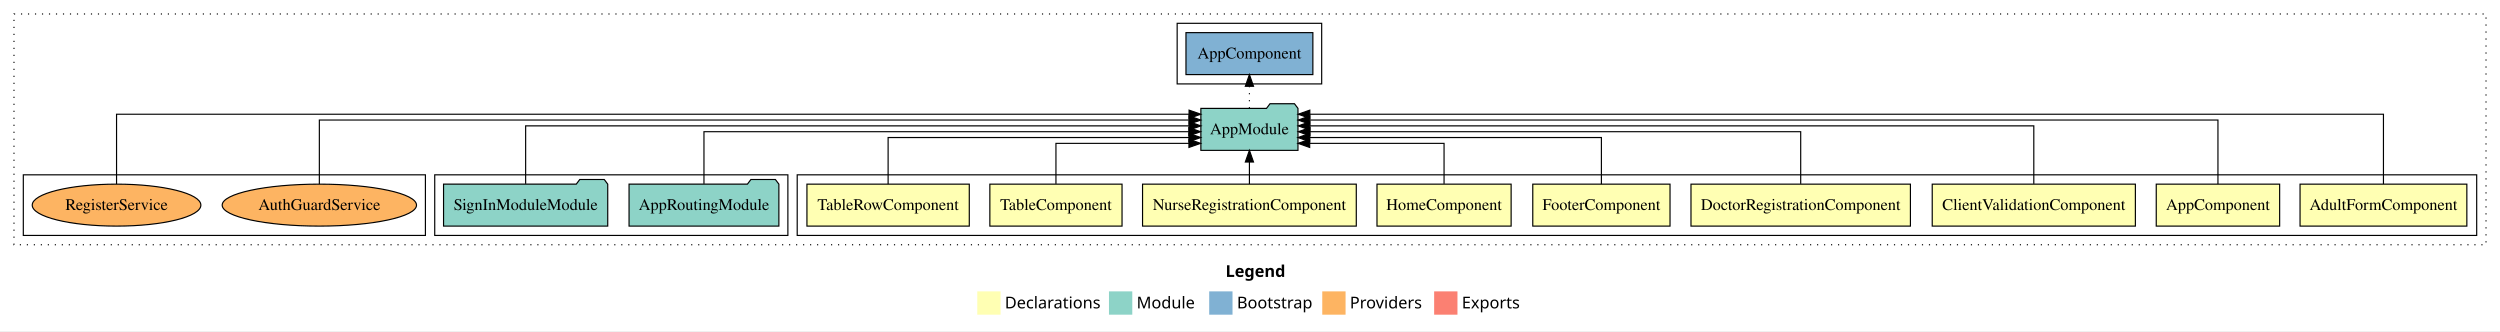
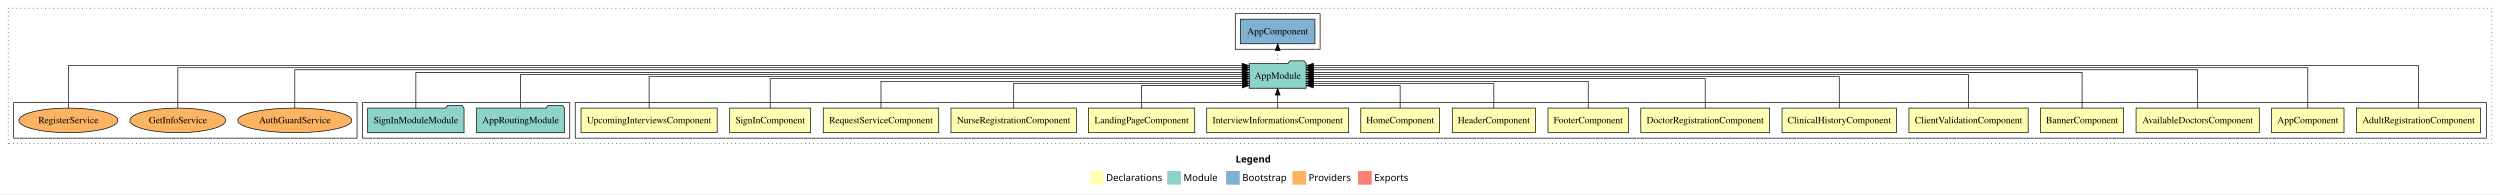
- <svg xmlns="http://www.w3.org/2000/svg" width="2145pt" height="284pt" viewBox="0.00 0.00 2145.00 284.00">
+ <svg xmlns="http://www.w3.org/2000/svg" width="3655pt" height="284pt" viewBox="0.00 0.00 3655.00 284.00">
  <g id="graph0" class="graph" transform="scale(1 1) rotate(0) translate(4 280)">
-     <polygon fill="#ffffff" stroke="transparent" points="-4,4 -4,-280 2141,-280 2141,4 -4,4" />
-     <text text-anchor="start" x="1047.509" y="-42.4" font-family="sans-serif" font-weight="bold" font-size="14.00" fill="#000000">Legend</text>
-     <polygon fill="#ffffb3" stroke="transparent" points="834.5,-10 834.5,-30 854.5,-30 854.5,-10 834.5,-10" />
-     <text text-anchor="start" x="858.129" y="-15.4" font-family="sans-serif" font-size="14.00" fill="#000000">  Declarations</text>
-     <polygon fill="#8dd3c7" stroke="transparent" points="947.5,-10 947.5,-30 967.5,-30 967.5,-10 947.5,-10" />
-     <text text-anchor="start" x="971.225" y="-15.4" font-family="sans-serif" font-size="14.00" fill="#000000">  Module</text>
-     <polygon fill="#80b1d3" stroke="transparent" points="1033.5,-10 1033.5,-30 1053.5,-30 1053.5,-10 1033.5,-10" />
-     <text text-anchor="start" x="1057.281" y="-15.4" font-family="sans-serif" font-size="14.00" fill="#000000">  Bootstrap</text>
-     <polygon fill="#fdb462" stroke="transparent" points="1130.5,-10 1130.5,-30 1150.5,-30 1150.5,-10 1130.5,-10" />
-     <text text-anchor="start" x="1154.173" y="-15.4" font-family="sans-serif" font-size="14.00" fill="#000000">  Providers</text>
-     <polygon fill="#fb8072" stroke="transparent" points="1226.5,-10 1226.5,-30 1246.5,-30 1246.5,-10 1226.5,-10" />
-     <text text-anchor="start" x="1250.226" y="-15.4" font-family="sans-serif" font-size="14.00" fill="#000000">  Exports</text>
+     <polygon fill="#ffffff" stroke="transparent" points="-4,4 -4,-280 3651,-280 3651,4 -4,4" />
+     <text text-anchor="start" x="1802.509" y="-42.4" font-family="sans-serif" font-weight="bold" font-size="14.00" fill="#000000">Legend</text>
+     <polygon fill="#ffffb3" stroke="transparent" points="1589.5,-10 1589.5,-30 1609.5,-30 1609.5,-10 1589.5,-10" />
+     <text text-anchor="start" x="1613.129" y="-15.4" font-family="sans-serif" font-size="14.00" fill="#000000">  Declarations</text>
+     <polygon fill="#8dd3c7" stroke="transparent" points="1702.5,-10 1702.5,-30 1722.5,-30 1722.5,-10 1702.5,-10" />
+     <text text-anchor="start" x="1726.225" y="-15.4" font-family="sans-serif" font-size="14.00" fill="#000000">  Module</text>
+     <polygon fill="#80b1d3" stroke="transparent" points="1788.5,-10 1788.5,-30 1808.5,-30 1808.5,-10 1788.5,-10" />
+     <text text-anchor="start" x="1812.281" y="-15.4" font-family="sans-serif" font-size="14.00" fill="#000000">  Bootstrap</text>
+     <polygon fill="#fdb462" stroke="transparent" points="1885.5,-10 1885.5,-30 1905.5,-30 1905.5,-10 1885.5,-10" />
+     <text text-anchor="start" x="1909.173" y="-15.4" font-family="sans-serif" font-size="14.00" fill="#000000">  Providers</text>
+     <polygon fill="#fb8072" stroke="transparent" points="1981.5,-10 1981.5,-30 2001.5,-30 2001.5,-10 1981.5,-10" />
+     <text text-anchor="start" x="2005.226" y="-15.4" font-family="sans-serif" font-size="14.00" fill="#000000">  Exports</text>
    <g id="clust1" class="cluster">
-       <polygon fill="none" stroke="#000000" stroke-dasharray="1,5" points="8,-70 8,-268 2129,-268 2129,-70 8,-70" />
+       <polygon fill="none" stroke="#000000" stroke-dasharray="1,5" points="8,-70 8,-268 3639,-268 3639,-70 8,-70" />
    </g>
    <g id="clust2" class="cluster">
-       <polygon fill="none" stroke="#000000" points="680,-78 680,-130 2121,-130 2121,-78 680,-78" />
-     </g>
-     <g id="clust12" class="cluster">
-       <polygon fill="none" stroke="#000000" points="369,-78 369,-130 672,-130 672,-78 369,-78" />
-     </g>
-     <g id="clust14" class="cluster">
-       <polygon fill="none" stroke="#000000" points="1006,-208 1006,-260 1130,-260 1130,-208 1006,-208" />
-     </g>
-     <g id="clust15" class="cluster">
-       <polygon fill="none" stroke="#000000" points="16,-78 16,-130 361,-130 361,-78 16,-78" />
+       <polygon fill="none" stroke="#000000" points="837,-78 837,-130 3631,-130 3631,-78 837,-78" />
+     </g>
+     <g id="clust19" class="cluster">
+       <polygon fill="none" stroke="#000000" points="526,-78 526,-130 829,-130 829,-78 526,-78" />
+     </g>
+     <g id="clust21" class="cluster">
+       <polygon fill="none" stroke="#000000" points="1802,-208 1802,-260 1926,-260 1926,-208 1802,-208" />
+     </g>
+     <g id="clust22" class="cluster">
+       <polygon fill="none" stroke="#000000" points="16,-78 16,-130 518,-130 518,-78 16,-78" />
    </g>
    <g id="node1" class="node">
-       <polygon fill="#ffffb3" stroke="#000000" points="2112.555,-122 1969.445,-122 1969.445,-86 2112.555,-86 2112.555,-122" />
-       <text text-anchor="middle" x="2041" y="-99.8" font-family="Times,serif" font-size="14.00" fill="#000000">AdultFormComponent</text>
+       <polygon fill="#ffffb3" stroke="#000000" points="3622.654,-122 3441.346,-122 3441.346,-86 3622.654,-86 3622.654,-122" />
+       <text text-anchor="middle" x="3532" y="-99.8" font-family="Times,serif" font-size="14.00" fill="#000000">AdultRegistrationComponent</text>
+     </g>
+     <g id="node17" class="node">
+       <polygon fill="#8dd3c7" stroke="#000000" points="1905.657,-187 1902.657,-191 1881.657,-191 1878.657,-187 1822.343,-187 1822.343,-151 1905.657,-151 1905.657,-187" />
+       <text text-anchor="middle" x="1864" y="-164.8" font-family="Times,serif" font-size="14.00" fill="#000000">AppModule</text>
+     </g>
+     <g id="edge1" class="edge">
+       <path fill="none" stroke="#000000" d="M3532,-122.153C3532,-145.757 3532,-184 3532,-184 3532,-184 1916.066,-184 1916.066,-184" />
+       <polygon fill="#000000" stroke="#000000" points="1916.066,-180.5 1906.066,-184 1916.066,-187.5 1916.066,-180.5" />
+     </g>
+     <g id="node2" class="node">
+       <polygon fill="#ffffb3" stroke="#000000" points="3422.94,-122 3317.06,-122 3317.06,-86 3422.94,-86 3422.94,-122" />
+       <text text-anchor="middle" x="3370" y="-99.8" font-family="Times,serif" font-size="14.00" fill="#000000">AppComponent</text>
+     </g>
+     <g id="edge2" class="edge">
+       <path fill="none" stroke="#000000" d="M3370,-122.248C3370,-145.018 3370,-181 3370,-181 3370,-181 1915.851,-181 1915.851,-181" />
+       <polygon fill="#000000" stroke="#000000" points="1915.851,-177.5 1905.851,-181 1915.851,-184.5 1915.851,-177.5" />
+     </g>
+     <g id="node3" class="node">
+       <polygon fill="#ffffb3" stroke="#000000" points="3299.072,-122 3118.928,-122 3118.928,-86 3299.072,-86 3299.072,-122" />
+       <text text-anchor="middle" x="3209" y="-99.8" font-family="Times,serif" font-size="14.00" fill="#000000">AvailableDoctorsComponent</text>
+     </g>
+     <g id="edge3" class="edge">
+       <path fill="none" stroke="#000000" d="M3209,-122.292C3209,-144.206 3209,-178 3209,-178 3209,-178 1915.728,-178 1915.728,-178" />
+       <polygon fill="#000000" stroke="#000000" points="1915.728,-174.5 1905.728,-178 1915.728,-181.5 1915.728,-174.5" />
+     </g>
+     <g id="node4" class="node">
+       <polygon fill="#ffffb3" stroke="#000000" points="3100.759,-122 2979.241,-122 2979.241,-86 3100.759,-86 3100.759,-122" />
+       <text text-anchor="middle" x="3040" y="-99.8" font-family="Times,serif" font-size="14.00" fill="#000000">BannerComponent</text>
+     </g>
+     <g id="edge4" class="edge">
+       <path fill="none" stroke="#000000" d="M3040,-122.027C3040,-142.767 3040,-174 3040,-174 3040,-174 1915.854,-174 1915.854,-174" />
+       <polygon fill="#000000" stroke="#000000" points="1915.854,-170.5 1905.854,-174 1915.854,-177.5 1915.854,-170.5" />
+     </g>
+     <g id="node5" class="node">
+       <polygon fill="#ffffb3" stroke="#000000" points="2961.154,-122 2786.846,-122 2786.846,-86 2961.154,-86 2961.154,-122" />
+       <text text-anchor="middle" x="2874" y="-99.8" font-family="Times,serif" font-size="14.00" fill="#000000">ClientValidationComponent</text>
+     </g>
+     <g id="edge5" class="edge">
+       <path fill="none" stroke="#000000" d="M2874,-122.308C2874,-142.145 2874,-171 2874,-171 2874,-171 1915.794,-171 1915.794,-171" />
+       <polygon fill="#000000" stroke="#000000" points="1915.794,-167.5 1905.794,-171 1915.794,-174.5 1915.794,-167.5" />
+     </g>
+     <g id="node6" class="node">
+       <polygon fill="#ffffb3" stroke="#000000" points="2768.654,-122 2601.346,-122 2601.346,-86 2768.654,-86 2768.654,-122" />
+       <text text-anchor="middle" x="2685" y="-99.8" font-family="Times,serif" font-size="14.00" fill="#000000">ClinicalHistoryComponent</text>
+     </g>
+     <g id="edge6" class="edge">
+       <path fill="none" stroke="#000000" d="M2685,-122.169C2685,-141.09 2685,-168 2685,-168 2685,-168 1915.842,-168 1915.842,-168" />
+       <polygon fill="#000000" stroke="#000000" points="1915.842,-164.5 1905.842,-168 1915.842,-171.5 1915.842,-164.5" />
+     </g>
+     <g id="node7" class="node">
+       <polygon fill="#ffffb3" stroke="#000000" points="2583.139,-122 2394.861,-122 2394.861,-86 2583.139,-86 2583.139,-122" />
+       <text text-anchor="middle" x="2489" y="-99.8" font-family="Times,serif" font-size="14.00" fill="#000000">DoctorRegistrationComponent</text>
+     </g>
+     <g id="edge7" class="edge">
+       <path fill="none" stroke="#000000" d="M2489,-122.302C2489,-140.27 2489,-165 2489,-165 2489,-165 1915.978,-165 1915.978,-165" />
+       <polygon fill="#000000" stroke="#000000" points="1915.978,-161.5 1905.978,-165 1915.978,-168.5 1915.978,-161.5" />
+     </g>
+     <g id="node8" class="node">
+       <polygon fill="#ffffb3" stroke="#000000" points="2376.881,-122 2259.119,-122 2259.119,-86 2376.881,-86 2376.881,-122" />
+       <text text-anchor="middle" x="2318" y="-99.8" font-family="Times,serif" font-size="14.00" fill="#000000">FooterComponent</text>
+     </g>
+     <g id="edge8" class="edge">
+       <path fill="none" stroke="#000000" d="M2318,-122.035C2318,-138.734 2318,-161 2318,-161 2318,-161 1915.898,-161 1915.898,-161" />
+       <polygon fill="#000000" stroke="#000000" points="1915.898,-157.5 1905.898,-161 1915.897,-164.5 1915.898,-157.5" />
+     </g>
+     <g id="node9" class="node">
+       <polygon fill="#ffffb3" stroke="#000000" points="2240.744,-122 2119.256,-122 2119.256,-86 2240.744,-86 2240.744,-122" />
+       <text text-anchor="middle" x="2180" y="-99.8" font-family="Times,serif" font-size="14.00" fill="#000000">HeaderComponent</text>
+     </g>
+     <g id="edge9" class="edge">
+       <path fill="none" stroke="#000000" d="M2180,-122.282C2180,-137.948 2180,-158 2180,-158 2180,-158 1915.962,-158 1915.962,-158" />
+       <polygon fill="#000000" stroke="#000000" points="1915.962,-154.5 1905.962,-158 1915.962,-161.5 1915.962,-154.5" />
    </g>
    <g id="node10" class="node">
-       <polygon fill="#8dd3c7" stroke="#000000" points="1109.657,-187 1106.657,-191 1085.657,-191 1082.657,-187 1026.343,-187 1026.343,-151 1109.657,-151 1109.657,-187" />
-       <text text-anchor="middle" x="1068" y="-164.8" font-family="Times,serif" font-size="14.00" fill="#000000">AppModule</text>
-     </g>
-     <g id="edge1" class="edge">
-       <path fill="none" stroke="#000000" d="M2041,-122.091C2041,-145.133 2041,-182 2041,-182 2041,-182 1119.809,-182 1119.809,-182" />
-       <polygon fill="#000000" stroke="#000000" points="1119.809,-178.5 1109.809,-182 1119.809,-185.5 1119.809,-178.5" />
-     </g>
-     <g id="node2" class="node">
-       <polygon fill="#ffffb3" stroke="#000000" points="1951.94,-122 1846.06,-122 1846.06,-86 1951.94,-86 1951.94,-122" />
-       <text text-anchor="middle" x="1899" y="-99.8" font-family="Times,serif" font-size="14.00" fill="#000000">AppComponent</text>
-     </g>
-     <g id="edge2" class="edge">
-       <path fill="none" stroke="#000000" d="M1899,-122.045C1899,-143.662 1899,-177 1899,-177 1899,-177 1119.779,-177 1119.779,-177" />
-       <polygon fill="#000000" stroke="#000000" points="1119.779,-173.5 1109.779,-177 1119.779,-180.5 1119.779,-173.5" />
-     </g>
-     <g id="node3" class="node">
-       <polygon fill="#ffffb3" stroke="#000000" points="1828.154,-122 1653.846,-122 1653.846,-86 1828.154,-86 1828.154,-122" />
-       <text text-anchor="middle" x="1741" y="-99.8" font-family="Times,serif" font-size="14.00" fill="#000000">ClientValidationComponent</text>
-     </g>
-     <g id="edge3" class="edge">
-       <path fill="none" stroke="#000000" d="M1741,-122.223C1741,-142.365 1741,-172 1741,-172 1741,-172 1119.845,-172 1119.845,-172" />
-       <polygon fill="#000000" stroke="#000000" points="1119.845,-168.5 1109.845,-172 1119.845,-175.5 1119.845,-168.5" />
-     </g>
-     <g id="node4" class="node">
-       <polygon fill="#ffffb3" stroke="#000000" points="1635.139,-122 1446.861,-122 1446.861,-86 1635.139,-86 1635.139,-122" />
-       <text text-anchor="middle" x="1541" y="-99.8" font-family="Times,serif" font-size="14.00" fill="#000000">DoctorRegistrationComponent</text>
-     </g>
-     <g id="edge4" class="edge">
-       <path fill="none" stroke="#000000" d="M1541,-122.222C1541,-140.828 1541,-167 1541,-167 1541,-167 1119.976,-167 1119.976,-167" />
-       <polygon fill="#000000" stroke="#000000" points="1119.976,-163.5 1109.976,-167 1119.976,-170.5 1119.976,-163.5" />
-     </g>
-     <g id="node5" class="node">
-       <polygon fill="#ffffb3" stroke="#000000" points="1428.881,-122 1311.119,-122 1311.119,-86 1428.881,-86 1428.881,-122" />
-       <text text-anchor="middle" x="1370" y="-99.8" font-family="Times,serif" font-size="14.00" fill="#000000">FooterComponent</text>
-     </g>
-     <g id="edge5" class="edge">
-       <path fill="none" stroke="#000000" d="M1370,-122.034C1370,-139.06 1370,-162 1370,-162 1370,-162 1119.675,-162 1119.675,-162" />
-       <polygon fill="#000000" stroke="#000000" points="1119.675,-158.5 1109.675,-162 1119.675,-165.5 1119.675,-158.5" />
-     </g>
-     <g id="node6" class="node">
-       <polygon fill="#ffffb3" stroke="#000000" points="1292.545,-122 1177.455,-122 1177.455,-86 1292.545,-86 1292.545,-122" />
-       <text text-anchor="middle" x="1235" y="-99.8" font-family="Times,serif" font-size="14.00" fill="#000000">HomeComponent</text>
-     </g>
-     <g id="edge6" class="edge">
-       <path fill="none" stroke="#000000" d="M1235,-122.24C1235,-137.571 1235,-157 1235,-157 1235,-157 1119.71,-157 1119.71,-157" />
-       <polygon fill="#000000" stroke="#000000" points="1119.71,-153.5 1109.71,-157 1119.71,-160.5 1119.71,-153.5" />
-     </g>
-     <g id="node7" class="node">
-       <polygon fill="#ffffb3" stroke="#000000" points="1159.692,-122 976.308,-122 976.308,-86 1159.692,-86 1159.692,-122" />
-       <text text-anchor="middle" x="1068" y="-99.8" font-family="Times,serif" font-size="14.00" fill="#000000">NurseRegistrationComponent</text>
-     </g>
-     <g id="edge7" class="edge">
-       <path fill="none" stroke="#000000" d="M1068,-122.106C1068,-122.106 1068,-140.991 1068,-140.991" />
-       <polygon fill="#000000" stroke="#000000" points="1064.5,-140.991 1068,-150.991 1071.5,-140.991 1064.5,-140.991" />
-     </g>
-     <g id="node8" class="node">
-       <polygon fill="#ffffb3" stroke="#000000" points="958.705,-122 845.295,-122 845.295,-86 958.705,-86 958.705,-122" />
-       <text text-anchor="middle" x="902" y="-99.8" font-family="Times,serif" font-size="14.00" fill="#000000">TableComponent</text>
-     </g>
-     <g id="edge8" class="edge">
-       <path fill="none" stroke="#000000" d="M902,-122.24C902,-137.571 902,-157 902,-157 902,-157 1016.111,-157 1016.111,-157" />
-       <polygon fill="#000000" stroke="#000000" points="1016.111,-160.5 1026.111,-157 1016.111,-153.5 1016.111,-160.5" />
-     </g>
-     <g id="node9" class="node">
-       <polygon fill="#ffffb3" stroke="#000000" points="827.648,-122 688.352,-122 688.352,-86 827.648,-86 827.648,-122" />
-       <text text-anchor="middle" x="758" y="-99.8" font-family="Times,serif" font-size="14.00" fill="#000000">TableRowComponent</text>
-     </g>
-     <g id="edge9" class="edge">
-       <path fill="none" stroke="#000000" d="M758,-122.034C758,-139.06 758,-162 758,-162 758,-162 1016.192,-162 1016.192,-162" />
-       <polygon fill="#000000" stroke="#000000" points="1016.192,-165.5 1026.192,-162 1016.192,-158.5 1016.192,-165.5" />
+       <polygon fill="#ffffb3" stroke="#000000" points="2100.545,-122 1985.455,-122 1985.455,-86 2100.545,-86 2100.545,-122" />
+       <text text-anchor="middle" x="2043" y="-99.8" font-family="Times,serif" font-size="14.00" fill="#000000">HomeComponent</text>
+     </g>
+     <g id="edge10" class="edge">
+       <path fill="none" stroke="#000000" d="M2043,-122.124C2043,-136.783 2043,-155 2043,-155 2043,-155 1915.967,-155 1915.967,-155" />
+       <polygon fill="#000000" stroke="#000000" points="1915.968,-151.5 1905.967,-155 1915.967,-158.5 1915.968,-151.5" />
+     </g>
+     <g id="node11" class="node">
+       <polygon fill="#ffffb3" stroke="#000000" points="1967.784,-122 1760.216,-122 1760.216,-86 1967.784,-86 1967.784,-122" />
+       <text text-anchor="middle" x="1864" y="-99.8" font-family="Times,serif" font-size="14.00" fill="#000000">InterviewInformationsComponent</text>
+     </g>
+     <g id="edge11" class="edge">
+       <path fill="none" stroke="#000000" d="M1864,-122.106C1864,-122.106 1864,-140.991 1864,-140.991" />
+       <polygon fill="#000000" stroke="#000000" points="1860.5,-140.991 1864,-150.991 1867.5,-140.991 1860.5,-140.991" />
+     </g>
+     <g id="node12" class="node">
+       <polygon fill="#ffffb3" stroke="#000000" points="1742.702,-122 1587.298,-122 1587.298,-86 1742.702,-86 1742.702,-122" />
+       <text text-anchor="middle" x="1665" y="-99.8" font-family="Times,serif" font-size="14.00" fill="#000000">LandingPageComponent</text>
+     </g>
+     <g id="edge12" class="edge">
+       <path fill="none" stroke="#000000" d="M1665,-122.124C1665,-136.783 1665,-155 1665,-155 1665,-155 1812.283,-155 1812.283,-155" />
+       <polygon fill="#000000" stroke="#000000" points="1812.283,-158.5 1822.283,-155 1812.283,-151.5 1812.283,-158.5" />
    </g>
    <g id="node13" class="node">
-       <polygon fill="#80b1d3" stroke="#000000" points="1122.439,-252 1013.561,-252 1013.561,-216 1122.439,-216 1122.439,-252" />
-       <text text-anchor="middle" x="1068" y="-229.8" font-family="Times,serif" font-size="14.00" fill="#000000">AppComponent </text>
-     </g>
-     <g id="edge12" class="edge">
-       <path fill="none" stroke="#000000" stroke-dasharray="1,5" d="M1068,-187.106C1068,-187.106 1068,-205.991 1068,-205.991" />
-       <polygon fill="#000000" stroke="#000000" points="1064.5,-205.991 1068,-215.991 1071.5,-205.991 1064.5,-205.991" />
-     </g>
-     <g id="node11" class="node">
-       <polygon fill="#8dd3c7" stroke="#000000" points="664.274,-122 661.274,-126 640.274,-126 637.274,-122 535.726,-122 535.726,-86 664.274,-86 664.274,-122" />
-       <text text-anchor="middle" x="600" y="-99.8" font-family="Times,serif" font-size="14.00" fill="#000000">AppRoutingModule</text>
-     </g>
-     <g id="edge10" class="edge">
-       <path fill="none" stroke="#000000" d="M600,-122.222C600,-140.828 600,-167 600,-167 600,-167 1016.056,-167 1016.056,-167" />
-       <polygon fill="#000000" stroke="#000000" points="1016.056,-170.5 1026.056,-167 1016.056,-163.5 1016.056,-170.5" />
-     </g>
-     <g id="node12" class="node">
-       <polygon fill="#8dd3c7" stroke="#000000" points="517.434,-122 514.434,-126 493.434,-126 490.434,-122 376.566,-122 376.566,-86 517.434,-86 517.434,-122" />
-       <text text-anchor="middle" x="447" y="-99.8" font-family="Times,serif" font-size="14.00" fill="#000000">SignInModuleModule</text>
-     </g>
-     <g id="edge11" class="edge">
-       <path fill="none" stroke="#000000" d="M447,-122.223C447,-142.365 447,-172 447,-172 447,-172 1016.29,-172 1016.29,-172" />
-       <polygon fill="#000000" stroke="#000000" points="1016.29,-175.5 1026.29,-172 1016.29,-168.5 1016.29,-175.5" />
+       <polygon fill="#ffffb3" stroke="#000000" points="1569.692,-122 1386.308,-122 1386.308,-86 1569.692,-86 1569.692,-122" />
+       <text text-anchor="middle" x="1478" y="-99.8" font-family="Times,serif" font-size="14.00" fill="#000000">NurseRegistrationComponent</text>
+     </g>
+     <g id="edge13" class="edge">
+       <path fill="none" stroke="#000000" d="M1478,-122.282C1478,-137.948 1478,-158 1478,-158 1478,-158 1812.324,-158 1812.324,-158" />
+       <polygon fill="#000000" stroke="#000000" points="1812.324,-161.5 1822.324,-158 1812.324,-154.5 1812.324,-161.5" />
    </g>
    <g id="node14" class="node">
-       <ellipse fill="#fdb462" stroke="#000000" cx="270" cy="-104" rx="83.367" ry="18" />
-       <text text-anchor="middle" x="270" y="-99.8" font-family="Times,serif" font-size="14.00" fill="#000000">AuthGuardService</text>
-     </g>
-     <g id="edge13" class="edge">
-       <path fill="none" stroke="#000000" d="M270,-122.045C270,-143.662 270,-177 270,-177 270,-177 1016.22,-177 1016.22,-177" />
-       <polygon fill="#000000" stroke="#000000" points="1016.22,-180.5 1026.22,-177 1016.22,-173.5 1016.22,-180.5" />
+       <polygon fill="#ffffb3" stroke="#000000" points="1368.411,-122 1199.589,-122 1199.589,-86 1368.411,-86 1368.411,-122" />
+       <text text-anchor="middle" x="1284" y="-99.8" font-family="Times,serif" font-size="14.00" fill="#000000">RequestServiceComponent</text>
+     </g>
+     <g id="edge14" class="edge">
+       <path fill="none" stroke="#000000" d="M1284,-122.035C1284,-138.734 1284,-161 1284,-161 1284,-161 1812.288,-161 1812.288,-161" />
+       <polygon fill="#000000" stroke="#000000" points="1812.288,-164.5 1822.288,-161 1812.288,-157.5 1812.288,-164.5" />
    </g>
    <g id="node15" class="node">
+       <polygon fill="#ffffb3" stroke="#000000" points="1181.167,-122 1062.833,-122 1062.833,-86 1181.167,-86 1181.167,-122" />
+       <text text-anchor="middle" x="1122" y="-99.8" font-family="Times,serif" font-size="14.00" fill="#000000">SignInComponent</text>
+     </g>
+     <g id="edge15" class="edge">
+       <path fill="none" stroke="#000000" d="M1122,-122.302C1122,-140.27 1122,-165 1122,-165 1122,-165 1812.249,-165 1812.249,-165" />
+       <polygon fill="#000000" stroke="#000000" points="1812.249,-168.5 1822.249,-165 1812.249,-161.5 1812.249,-168.5" />
+     </g>
+     <g id="node16" class="node">
+       <polygon fill="#ffffb3" stroke="#000000" points="1044.518,-122 845.482,-122 845.482,-86 1044.518,-86 1044.518,-122" />
+       <text text-anchor="middle" x="945" y="-99.8" font-family="Times,serif" font-size="14.00" fill="#000000">UpcomingInterviewsComponent</text>
+     </g>
+     <g id="edge16" class="edge">
+       <path fill="none" stroke="#000000" d="M945,-122.169C945,-141.09 945,-168 945,-168 945,-168 1812.124,-168 1812.124,-168" />
+       <polygon fill="#000000" stroke="#000000" points="1812.124,-171.5 1822.124,-168 1812.124,-164.5 1812.124,-171.5" />
+     </g>
+     <g id="node20" class="node">
+       <polygon fill="#80b1d3" stroke="#000000" points="1918.439,-252 1809.561,-252 1809.561,-216 1918.439,-216 1918.439,-252" />
+       <text text-anchor="middle" x="1864" y="-229.8" font-family="Times,serif" font-size="14.00" fill="#000000">AppComponent </text>
+     </g>
+     <g id="edge19" class="edge">
+       <path fill="none" stroke="#000000" stroke-dasharray="1,5" d="M1864,-187.106C1864,-187.106 1864,-205.991 1864,-205.991" />
+       <polygon fill="#000000" stroke="#000000" points="1860.5,-205.991 1864,-215.991 1867.5,-205.991 1860.5,-205.991" />
+     </g>
+     <g id="node18" class="node">
+       <polygon fill="#8dd3c7" stroke="#000000" points="821.274,-122 818.274,-126 797.274,-126 794.274,-122 692.726,-122 692.726,-86 821.274,-86 821.274,-122" />
+       <text text-anchor="middle" x="757" y="-99.8" font-family="Times,serif" font-size="14.00" fill="#000000">AppRoutingModule</text>
+     </g>
+     <g id="edge17" class="edge">
+       <path fill="none" stroke="#000000" d="M757,-122.308C757,-142.145 757,-171 757,-171 757,-171 1812.291,-171 1812.291,-171" />
+       <polygon fill="#000000" stroke="#000000" points="1812.291,-174.5 1822.291,-171 1812.291,-167.5 1812.291,-174.5" />
+     </g>
+     <g id="node19" class="node">
+       <polygon fill="#8dd3c7" stroke="#000000" points="674.434,-122 671.434,-126 650.434,-126 647.434,-122 533.566,-122 533.566,-86 674.434,-86 674.434,-122" />
+       <text text-anchor="middle" x="604" y="-99.8" font-family="Times,serif" font-size="14.00" fill="#000000">SignInModuleModule</text>
+     </g>
+     <g id="edge18" class="edge">
+       <path fill="none" stroke="#000000" d="M604,-122.027C604,-142.767 604,-174 604,-174 604,-174 1812.078,-174 1812.078,-174" />
+       <polygon fill="#000000" stroke="#000000" points="1812.078,-177.5 1822.078,-174 1812.078,-170.5 1812.078,-177.5" />
+     </g>
+     <g id="node21" class="node">
+       <ellipse fill="#fdb462" stroke="#000000" cx="427" cy="-104" rx="83.367" ry="18" />
+       <text text-anchor="middle" x="427" y="-99.8" font-family="Times,serif" font-size="14.00" fill="#000000">AuthGuardService</text>
+     </g>
+     <g id="edge20" class="edge">
+       <path fill="none" stroke="#000000" d="M427,-122.292C427,-144.206 427,-178 427,-178 427,-178 1812.158,-178 1812.158,-178" />
+       <polygon fill="#000000" stroke="#000000" points="1812.158,-181.5 1822.158,-178 1812.158,-174.5 1812.158,-181.5" />
+     </g>
+     <g id="node22" class="node">
+       <ellipse fill="#fdb462" stroke="#000000" cx="256" cy="-104" rx="70.04" ry="18" />
+       <text text-anchor="middle" x="256" y="-99.8" font-family="Times,serif" font-size="14.00" fill="#000000">GetInfoService</text>
+     </g>
+     <g id="edge21" class="edge">
+       <path fill="none" stroke="#000000" d="M256,-122.248C256,-145.018 256,-181 256,-181 256,-181 1812.227,-181 1812.227,-181" />
+       <polygon fill="#000000" stroke="#000000" points="1812.227,-184.5 1822.227,-181 1812.227,-177.5 1812.227,-184.5" />
+     </g>
+     <g id="node23" class="node">
      <ellipse fill="#fdb462" stroke="#000000" cx="96" cy="-104" rx="72.344" ry="18" />
      <text text-anchor="middle" x="96" y="-99.8" font-family="Times,serif" font-size="14.00" fill="#000000">RegisterService</text>
    </g>
-     <g id="edge14" class="edge">
-       <path fill="none" stroke="#000000" d="M96,-122.091C96,-145.133 96,-182 96,-182 96,-182 1016.234,-182 1016.234,-182" />
-       <polygon fill="#000000" stroke="#000000" points="1016.234,-185.5 1026.234,-182 1016.234,-178.5 1016.234,-185.5" />
+     <g id="edge22" class="edge">
+       <path fill="none" stroke="#000000" d="M96,-122.153C96,-145.757 96,-184 96,-184 96,-184 1812.04,-184 1812.04,-184" />
+       <polygon fill="#000000" stroke="#000000" points="1812.04,-187.5 1822.04,-184 1812.04,-180.5 1812.04,-187.5" />
    </g>
  </g>
</svg>
